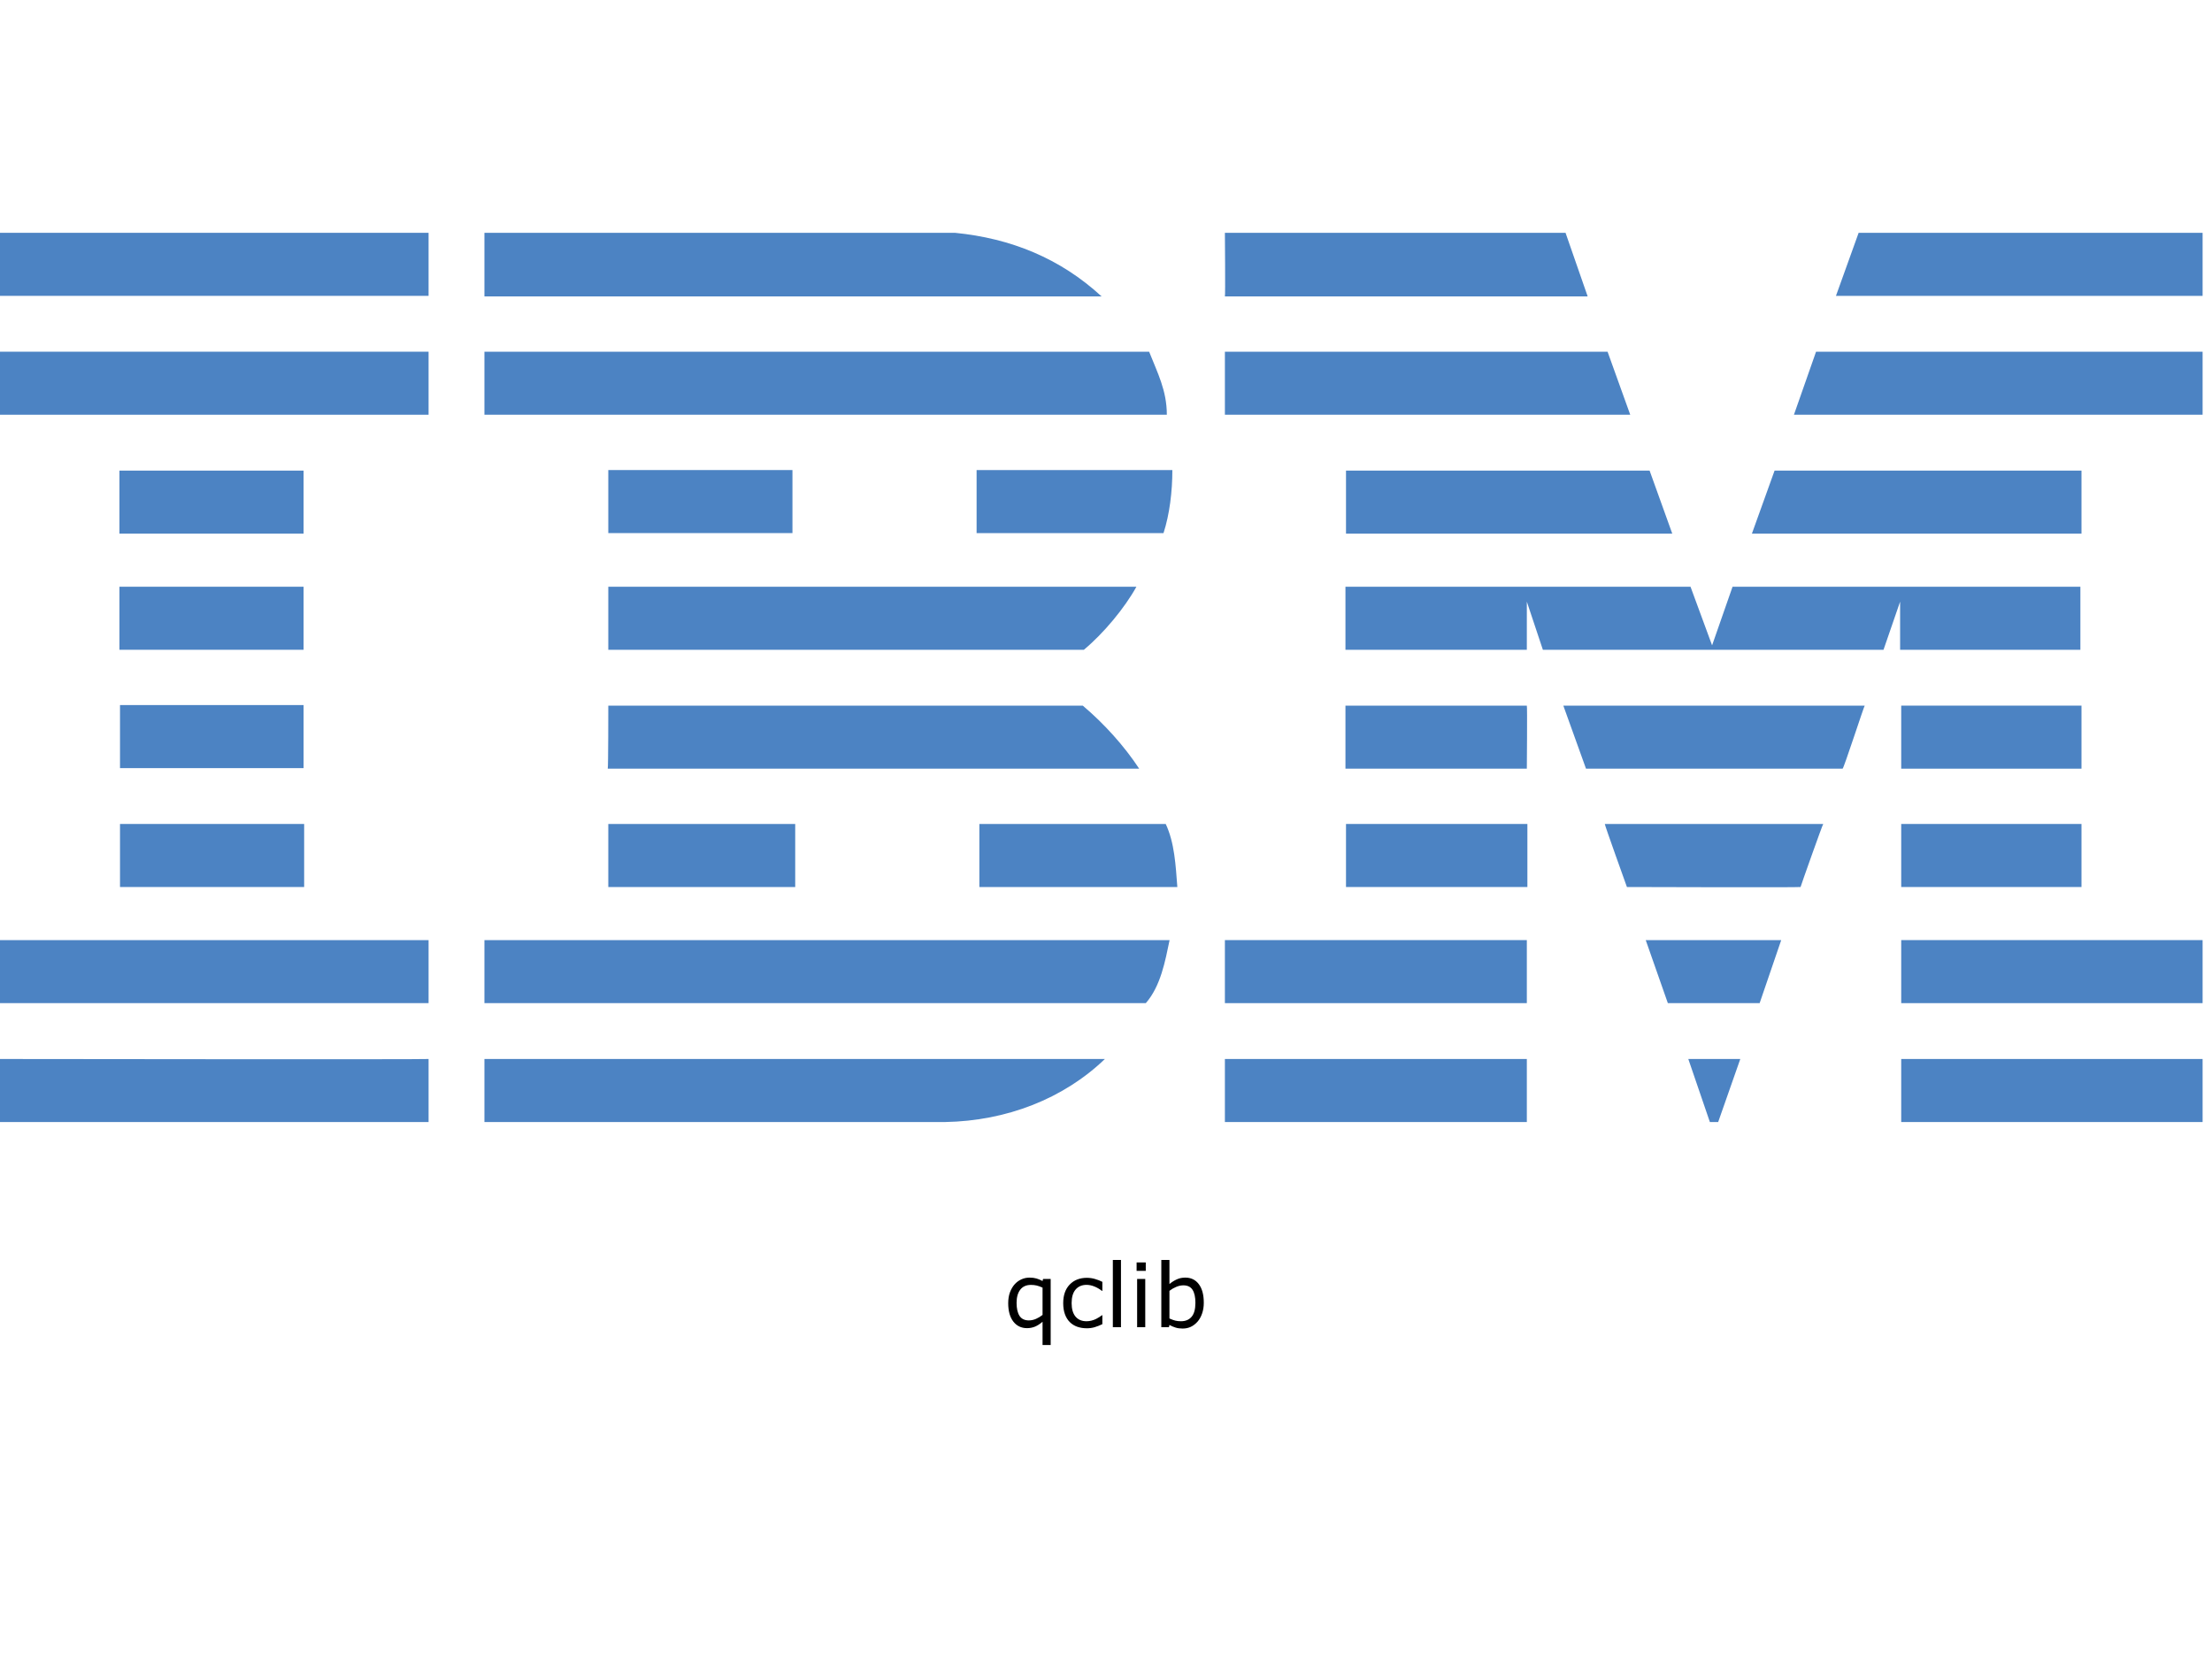
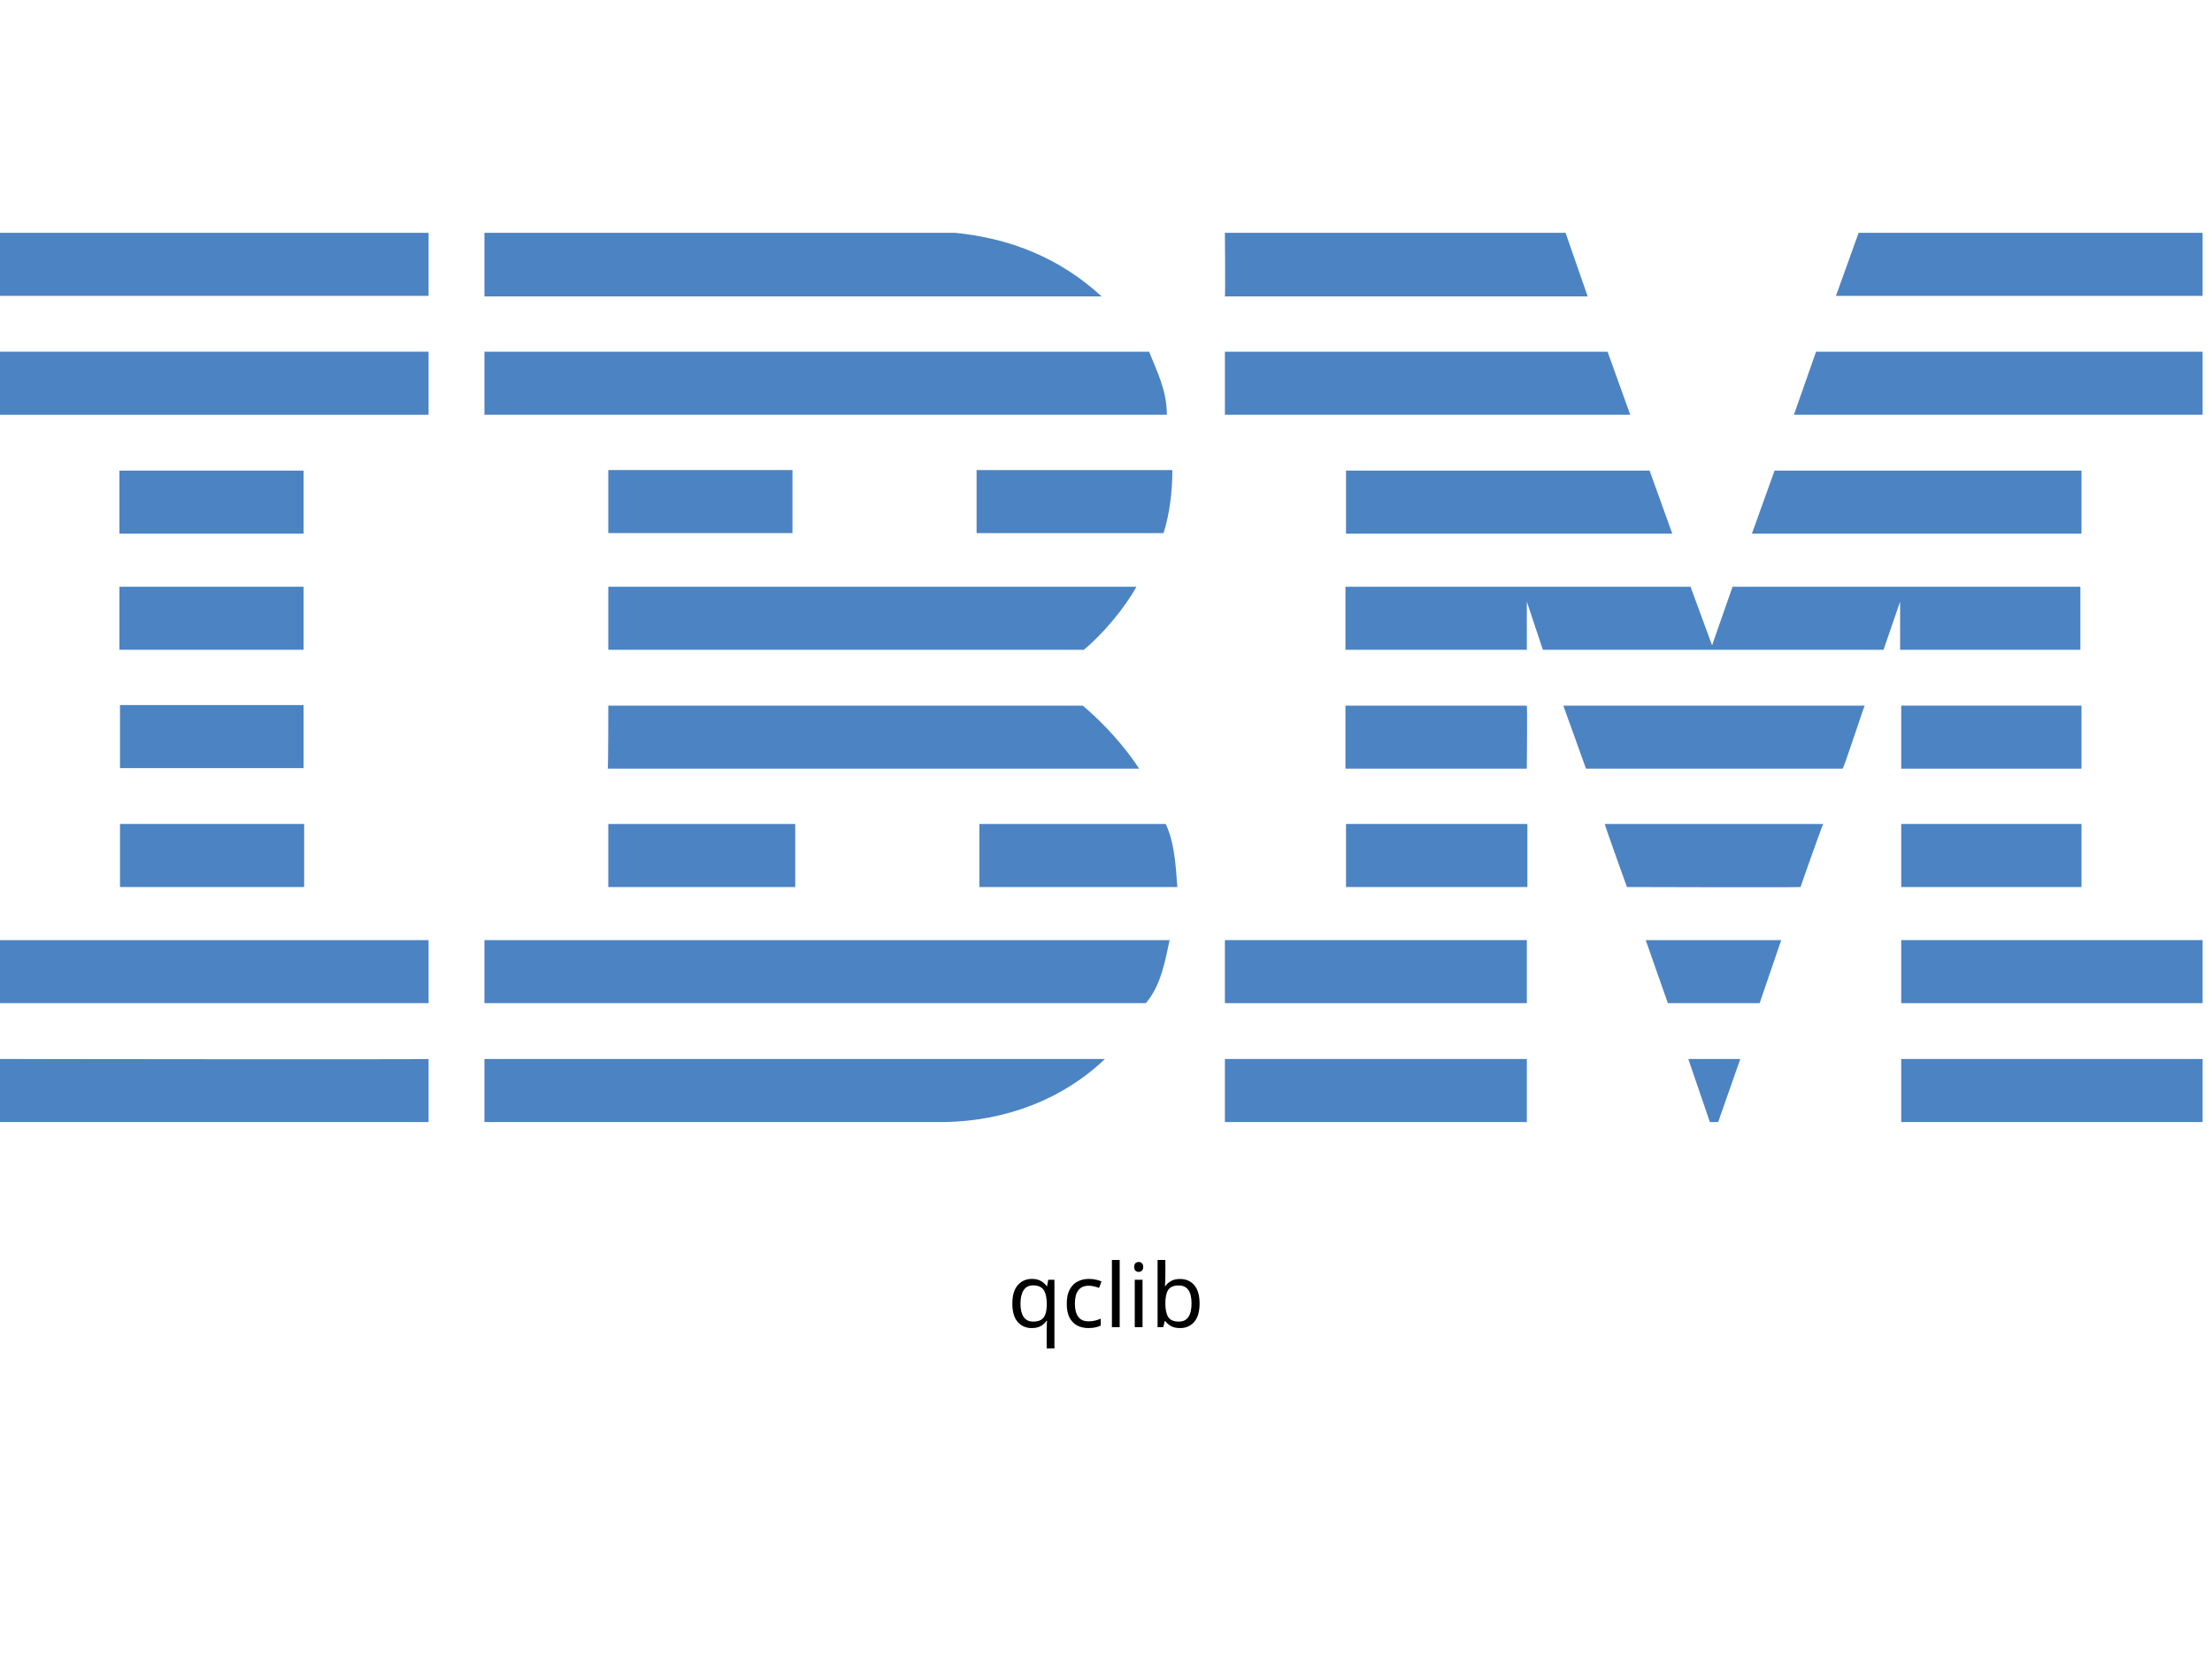
- <svg xmlns="http://www.w3.org/2000/svg" id="Layer_1" x="0px" y="0px" viewBox="0 0 400 300" style="enable-background:new 0 0 400 245;" xml:space="preserve" version="1.1">
-   <defs id="defs31" />
-   <style type="text/css" id="style1"> .st0{fill:#4C83C3;} </style>
-   <g id="g31">
-     <polygon class="st0" points="398.3,53.5 332,53.5 336.1,42.1 398.3,42.1 " id="polygon1" />
-     <path class="st0" d="M221.5,42.1l61.6,0l4,11.5c0,0-65.6,0-65.6,0C221.6,53.5,221.5,42.1,221.5,42.1z" id="path1" />
-     <path class="st0" d="M172.7,42.1c10.1,1,19,4.6,26.5,11.5c0,0-111.6,0-111.6,0c0,0,0-11.5,0-11.5L172.7,42.1z" id="path2" />
-     <g id="g3">
-       <rect x="0" y="42.1" class="st0" width="77.5" height="11.4" id="rect2" />
-       <path class="st0" d="M38.8,47.8" id="path3" />
+ <svg xmlns="http://www.w3.org/2000/svg" id="Layer_1" x="0px" y="0px" viewBox="0 0 400 300" style="enable-background:new 0 0 400 245;" xml:space="preserve">
+   <style type="text/css"> .st0{fill:#4C83C3;} </style>
+   <g>
+     <polygon class="st0" points="398.3,53.5 332,53.5 336.1,42.1 398.3,42.1 " />
+     <path class="st0" d="M221.5,42.1l61.6,0l4,11.5c0,0-65.6,0-65.6,0C221.6,53.5,221.5,42.1,221.5,42.1z" />
+     <path class="st0" d="M172.7,42.1c10.1,1,19,4.6,26.5,11.5c0,0-111.6,0-111.6,0c0,0,0-11.5,0-11.5L172.7,42.1z" />
+     <g>
+       <rect x="0" y="42.1" class="st0" width="77.5" height="11.4" />
+       <path class="st0" d="M38.8,47.8" />
    </g>
-     <path class="st0" d="M398.3,75h-73.9c0,0,4-11.4,4-11.4h69.9V75z" id="path4" />
-     <polygon class="st0" points="294.8,75 221.5,75 221.5,63.6 290.7,63.6 " id="polygon4" />
-     <path class="st0" d="M207.8,63.6c1.5,3.8,3.2,7,3.2,11.4H87.6V63.6H207.8z" id="path5" />
-     <g id="g6">
-       <rect x="0" y="63.6" class="st0" width="77.5" height="11.4" id="rect5" />
-       <path class="st0" d="M38.8,69.3" id="path6" />
+     <path class="st0" d="M398.3,75h-73.9c0,0,4-11.4,4-11.4h69.9V75z" />
+     <polygon class="st0" points="294.8,75 221.5,75 221.5,63.6 290.7,63.6 " />
+     <path class="st0" d="M207.8,63.6c1.5,3.8,3.2,7,3.2,11.4H87.6V63.6H207.8z" />
+     <g>
+       <rect x="0" y="63.6" class="st0" width="77.5" height="11.4" />
+       <path class="st0" d="M38.8,69.3" />
    </g>
-     <polygon class="st0" points="316.8,96.5 320.9,85.1 376.4,85.1 376.4,96.5 " id="polygon6" />
-     <polygon class="st0" points="298.3,85.1 302.4,96.5 243.4,96.5 243.4,85.1 " id="polygon7" />
-     <path class="st0" d="M212,85c0,3.9-0.5,8-1.6,11.4h-33.8V85H212z" id="path7" />
-     <g id="g8">
-       <rect x="21.6" y="85.1" class="st0" width="33.3" height="11.4" id="rect7" />
-       <path class="st0" d="M38.3,90.8" id="path8" />
+     <polygon class="st0" points="316.8,96.5 320.9,85.1 376.4,85.1 376.4,96.5 " />
+     <polygon class="st0" points="298.3,85.1 302.4,96.5 243.4,96.5 243.4,85.1 " />
+     <path class="st0" d="M212,85c0,3.9-0.5,8-1.6,11.4h-33.8V85H212z" />
+     <g>
+       <rect x="21.6" y="85.1" class="st0" width="33.3" height="11.4" />
+       <path class="st0" d="M38.3,90.8" />
    </g>
-     <g id="g9">
-       <rect x="110" y="85" class="st0" width="33.3" height="11.4" id="rect8" />
-       <path class="st0" d="M126.6,90.8" id="path9" />
+     <g>
+       <rect x="110" y="85" class="st0" width="33.3" height="11.4" />
+       <path class="st0" d="M126.6,90.8" />
    </g>
-     <path class="st0" d="M276.1,108.8c0,0,0,8.7,0,8.7h-32.8v-11.4h62.4l3.9,10.6c0,0,3.7-10.6,3.7-10.6h62.9v11.4h-32.6 c0,0,0-8.7,0-8.7l-3,8.7l-61.6,0L276.1,108.8z" id="path10" />
-     <path class="st0" d="M110,106.1h95.5v0c-2.1,3.8-5.9,8.4-9.5,11.4c0,0-86,0-86,0C110,117.5,110,106.1,110,106.1z" id="path11" />
-     <g id="g12">
-       <rect x="21.6" y="106.1" class="st0" width="33.3" height="11.4" id="rect11" />
-       <path class="st0" d="M38.3,111.8" id="path12" />
+     <path class="st0" d="M276.1,108.8c0,0,0,8.7,0,8.7h-32.8v-11.4h62.4l3.9,10.6c0,0,3.7-10.6,3.7-10.6h62.9v11.4h-32.6 c0,0,0-8.7,0-8.7l-3,8.7l-61.6,0L276.1,108.8z" />
+     <path class="st0" d="M110,106.1h95.5v0c-2.1,3.8-5.9,8.4-9.5,11.4c0,0-86,0-86,0C110,117.5,110,106.1,110,106.1z" />
+     <g>
+       <rect x="21.6" y="106.1" class="st0" width="33.3" height="11.4" />
+       <path class="st0" d="M38.3,111.8" />
    </g>
-     <g id="g13">
-       <rect x="343.8" y="127.6" class="st0" width="32.6" height="11.4" id="rect12" />
-       <path class="st0" d="M360.1,133.3" id="path13" />
+     <g>
+       <rect x="343.8" y="127.6" class="st0" width="32.6" height="11.4" />
+       <path class="st0" d="M360.1,133.3" />
    </g>
-     <path class="st0" d="M276.1,127.6h-32.8v11.4c0,0,32.8,0,32.8,0C276.1,138.9,276.2,127.6,276.1,127.6z" id="path14" />
-     <path class="st0" d="M337.2,127.6c-0.1,0-3.8,11.4-4,11.4l-46.4,0c0,0-4.1-11.4-4.1-11.4H337.2z" id="path15" />
-     <path class="st0" d="M110,127.6h85.8c3.9,3.3,7.5,7.3,10.2,11.4c0.2,0-96.1,0-96.1,0C110,138.9,110,127.6,110,127.6z" id="path16" />
-     <path class="st0" d="M54.9,138.9v-11.4H21.7c0,0,0,11.4,0,11.4C21.7,138.9,54.9,138.9,54.9,138.9z" id="path17" />
-     <g id="g18">
-       <rect x="343.8" y="149" class="st0" width="32.6" height="11.4" id="rect17" />
-       <path class="st0" d="M360.1,154.7" id="path18" />
+     <path class="st0" d="M276.1,127.6h-32.8v11.4c0,0,32.8,0,32.8,0C276.1,138.9,276.2,127.6,276.1,127.6z" />
+     <path class="st0" d="M337.2,127.6c-0.1,0-3.8,11.4-4,11.4l-46.4,0c0,0-4.1-11.4-4.1-11.4H337.2z" />
+     <path class="st0" d="M110,127.6h85.8c3.9,3.3,7.5,7.3,10.2,11.4c0.2,0-96.1,0-96.1,0C110,138.9,110,127.6,110,127.6z" />
+     <path class="st0" d="M54.9,138.9v-11.4H21.7c0,0,0,11.4,0,11.4C21.7,138.9,54.9,138.9,54.9,138.9z" />
+     <g>
+       <rect x="343.8" y="149" class="st0" width="32.6" height="11.4" />
+       <path class="st0" d="M360.1,154.7" />
    </g>
-     <g id="g19">
-       <rect x="243.4" y="149" class="st0" width="32.8" height="11.4" id="rect18" />
-       <path class="st0" d="M259.8,154.7" id="path19" />
+     <g>
+       <rect x="243.4" y="149" class="st0" width="32.8" height="11.4" />
+       <path class="st0" d="M259.8,154.7" />
    </g>
-     <path class="st0" d="M325.6,160.4c0-0.1,4-11.4,4.1-11.4h-39.5c-0.1,0,4,11.4,4,11.4S325.6,160.5,325.6,160.4z" id="path20" />
-     <path class="st0" d="M110,160.4c0,0,0-11.4,0-11.4h33.8c0,0,0,11.4,0,11.4C143.7,160.4,110,160.4,110,160.4z" id="path21" />
-     <path class="st0" d="M210.8,149c1.6,3.4,1.8,7.5,2.1,11.4h-35.8V149H210.8z" id="path22" />
-     <g id="g23">
-       <rect x="21.7" y="149" class="st0" width="33.3" height="11.4" id="rect22" />
-       <path class="st0" d="M38.3,154.7" id="path23" />
+     <path class="st0" d="M325.6,160.4c0-0.1,4-11.4,4.1-11.4h-39.5c-0.1,0,4,11.4,4,11.4S325.6,160.5,325.6,160.4z" />
+     <path class="st0" d="M110,160.4c0,0,0-11.4,0-11.4h33.8c0,0,0,11.4,0,11.4C143.7,160.4,110,160.4,110,160.4z" />
+     <path class="st0" d="M210.8,149c1.6,3.4,1.8,7.5,2.1,11.4h-35.8V149H210.8z" />
+     <g>
+       <rect x="21.7" y="149" class="st0" width="33.3" height="11.4" />
+       <path class="st0" d="M38.3,154.7" />
    </g>
-     <g id="g24">
-       <rect x="343.8" y="170" class="st0" width="54.5" height="11.4" id="rect23" />
-       <path class="st0" d="M371,175.7" id="path24" />
+     <g>
+       <rect x="343.8" y="170" class="st0" width="54.5" height="11.4" />
+       <path class="st0" d="M371,175.7" />
    </g>
-     <g id="g25">
-       <rect x="221.5" y="170" class="st0" width="54.6" height="11.4" id="rect24" />
-       <path class="st0" d="M248.8,175.7" id="path25" />
+     <g>
+       <rect x="221.5" y="170" class="st0" width="54.6" height="11.4" />
+       <path class="st0" d="M248.8,175.7" />
    </g>
-     <polygon class="st0" points="318.2,181.4 301.6,181.4 297.6,170 322.1,170 " id="polygon25" />
-     <path class="st0" d="M0,170v11.4h77.5c0,0,0-11.4,0-11.4C77.5,170-0.1,170,0,170z" id="path26" />
-     <path class="st0" d="M211.5,170c-0.8,3.8-1.6,8.3-4.3,11.4l-1,0H87.6V170H211.5z" id="path27" />
-     <polygon class="st0" points="310.7,202.9 309.2,202.9 305.3,191.5 314.7,191.5 " id="polygon27" />
-     <g id="g28">
-       <rect x="343.8" y="191.5" class="st0" width="54.5" height="11.4" id="rect27" />
-       <path class="st0" d="M371,197.2" id="path28" />
+     <polygon class="st0" points="318.2,181.4 301.6,181.4 297.6,170 322.1,170 " />
+     <path class="st0" d="M0,170v11.4h77.5c0,0,0-11.4,0-11.4C77.5,170-0.1,170,0,170z" />
+     <path class="st0" d="M211.5,170c-0.8,3.8-1.6,8.3-4.3,11.4l-1,0H87.6V170H211.5z" />
+     <polygon class="st0" points="310.7,202.9 309.2,202.9 305.3,191.5 314.7,191.5 " />
+     <g>
+       <rect x="343.8" y="191.5" class="st0" width="54.5" height="11.4" />
+       <path class="st0" d="M371,197.2" />
    </g>
-     <path class="st0" d="M87.6,202.9v-11.4c0,0,111.9,0,112.2,0c-7.5,7.2-17.8,11.2-28.9,11.4L87.6,202.9" id="path29" />
-     <g id="g30">
-       <rect x="221.5" y="191.5" class="st0" width="54.6" height="11.4" id="rect29" />
-       <path class="st0" d="M248.8,197.2" id="path30" />
+     <path class="st0" d="M87.6,202.9v-11.4c0,0,111.9,0,112.2,0c-7.5,7.2-17.8,11.2-28.9,11.4L87.6,202.9" />
+     <g>
+       <rect x="221.5" y="191.5" class="st0" width="54.6" height="11.4" />
+       <path class="st0" d="M248.8,197.2" />
    </g>
-     <path class="st0" d="M77.5,191.5c0,0,0,11.4,0,11.4c0,0-77.4,0-77.5,0c0,0,0-11.4,0-11.4S77.4,191.6,77.5,191.5z" id="path31" />
+     <path class="st0" d="M77.5,191.5c0,0,0,11.4,0,11.4c0,0-77.4,0-77.5,0c0,0,0-11.4,0-11.4S77.4,191.6,77.5,191.5z" />
  </g>
-   <path d="m 189.996,243.219 h -1.469 v -4.203 q -0.68,0.586 -1.352,0.875 -0.672,0.281 -1.453,0.281 -1.555,0 -2.484,-1.195 -0.922,-1.203 -0.922,-3.312 0,-1.125 0.32,-1.984 0.328,-0.867 0.859,-1.453 0.516,-0.57 1.211,-0.883 0.695,-0.312 1.469,-0.312 0.703,0 1.242,0.156 0.547,0.156 1.109,0.461 l 0.094,-0.375 h 1.375 z m -1.469,-5.438 v -4.938 q -0.609,-0.273 -1.078,-0.383 -0.469,-0.109 -1.016,-0.109 -1.273,0 -1.938,0.867 -0.664,0.859 -0.664,2.375 0,1.531 0.531,2.359 0.539,0.82 1.688,0.82 0.641,0 1.281,-0.273 0.641,-0.281 1.195,-0.719 z m 10.812,1.672 q -0.734,0.352 -1.398,0.547 -0.656,0.195 -1.398,0.195 -0.945,0 -1.734,-0.273 -0.789,-0.281 -1.352,-0.844 -0.57,-0.562 -0.883,-1.422 -0.312,-0.859 -0.312,-2.008 0,-2.141 1.172,-3.359 1.18,-1.219 3.109,-1.219 0.75,0 1.469,0.211 0.727,0.211 1.328,0.516 v 1.633 h -0.078 q -0.672,-0.523 -1.391,-0.805 -0.711,-0.281 -1.391,-0.281 -1.25,0 -1.977,0.844 -0.719,0.836 -0.719,2.461 0,1.578 0.703,2.43 0.711,0.844 1.992,0.844 0.445,0 0.906,-0.117 0.461,-0.117 0.828,-0.305 0.32,-0.164 0.602,-0.344 0.281,-0.188 0.445,-0.32 h 0.078 z M 202.707,240 h -1.469 v -12.156 h 1.469 z m 4.484,-10.188 h -1.656 v -1.523 h 1.656 z M 207.098,240 h -1.469 v -8.727 h 1.469 z m 10.586,-4.43 q 0,1.094 -0.312,1.969 -0.305,0.875 -0.828,1.469 -0.555,0.617 -1.219,0.93 -0.664,0.305 -1.461,0.305 -0.742,0 -1.297,-0.18 -0.555,-0.172 -1.094,-0.469 L 211.379,240 h -1.375 v -12.156 h 1.469 v 4.344 q 0.617,-0.508 1.312,-0.828 0.695,-0.328 1.562,-0.328 1.547,0 2.438,1.188 0.898,1.188 0.898,3.352 z m -1.516,0.039 q 0,-1.562 -0.516,-2.367 -0.516,-0.812 -1.664,-0.812 -0.641,0 -1.297,0.281 -0.656,0.273 -1.219,0.711 v 5 q 0.625,0.281 1.07,0.391 0.453,0.109 1.023,0.109 1.219,0 1.906,-0.797 0.695,-0.805 0.695,-2.516 z" id="text31" style="font-size:16px;text-anchor:middle" aria-label="qclib" />
+   <text x="50%" y="240" style="font: 16px sans-serif;alignment-baseline: middle; text-anchor:middle;">qclib</text>
</svg>
